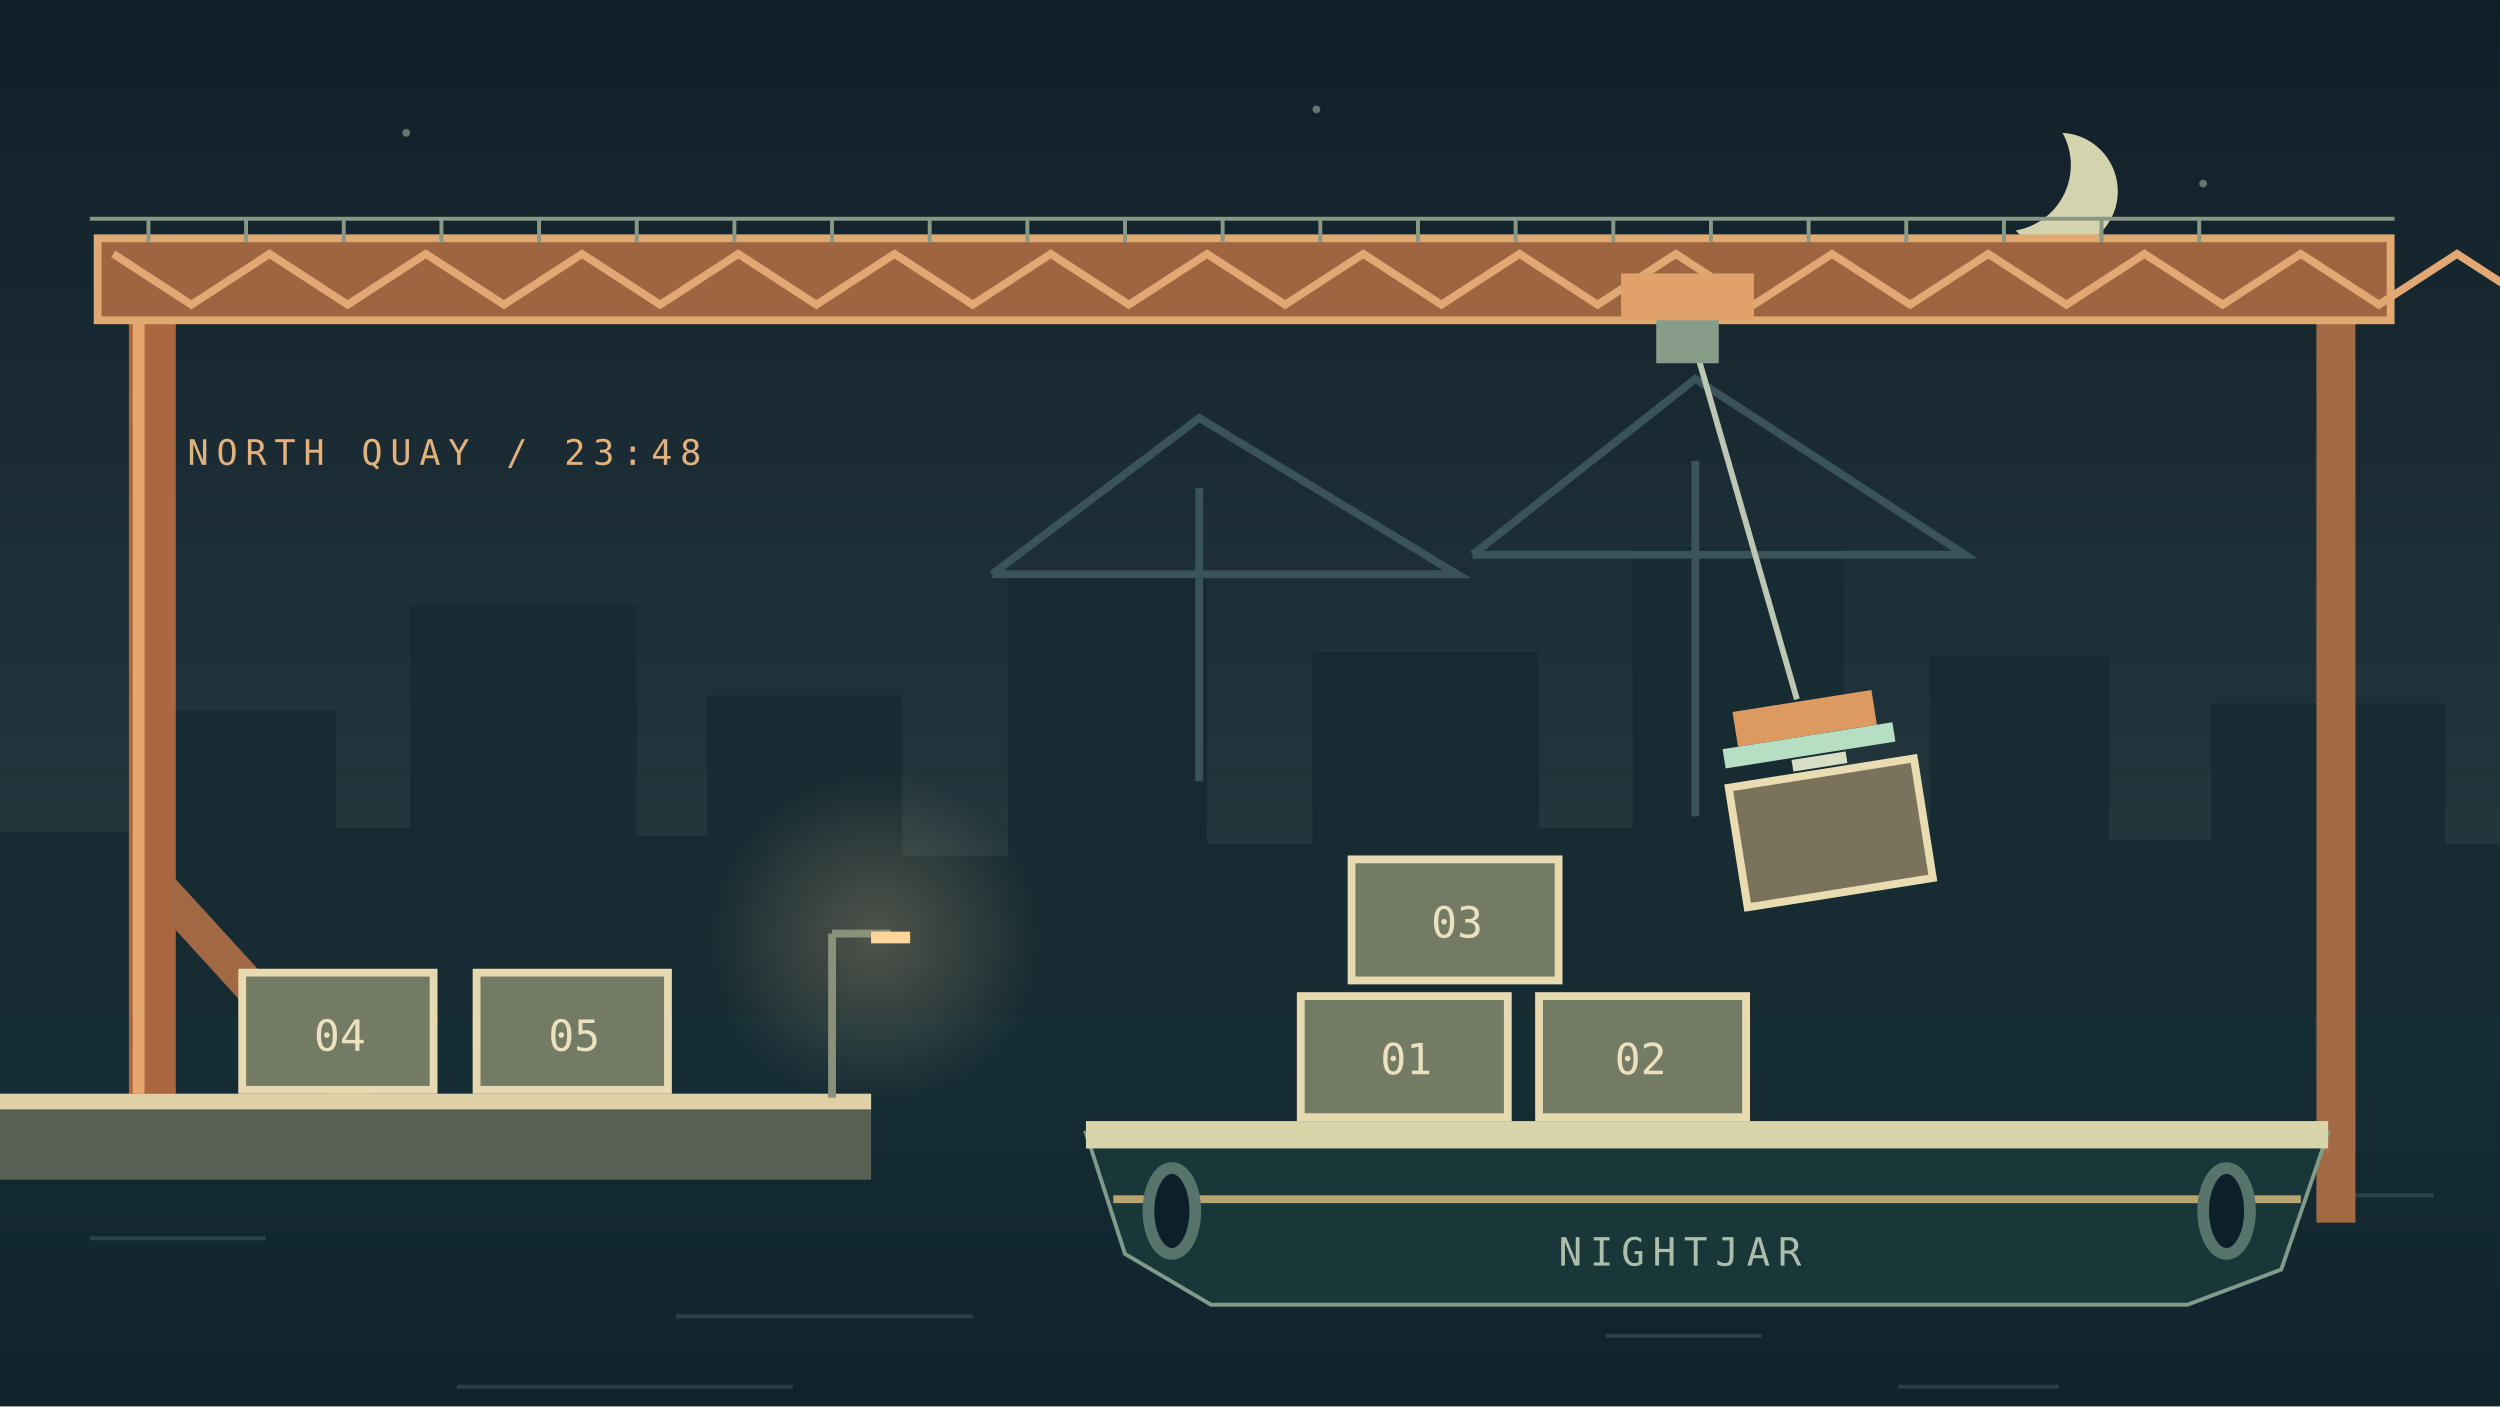
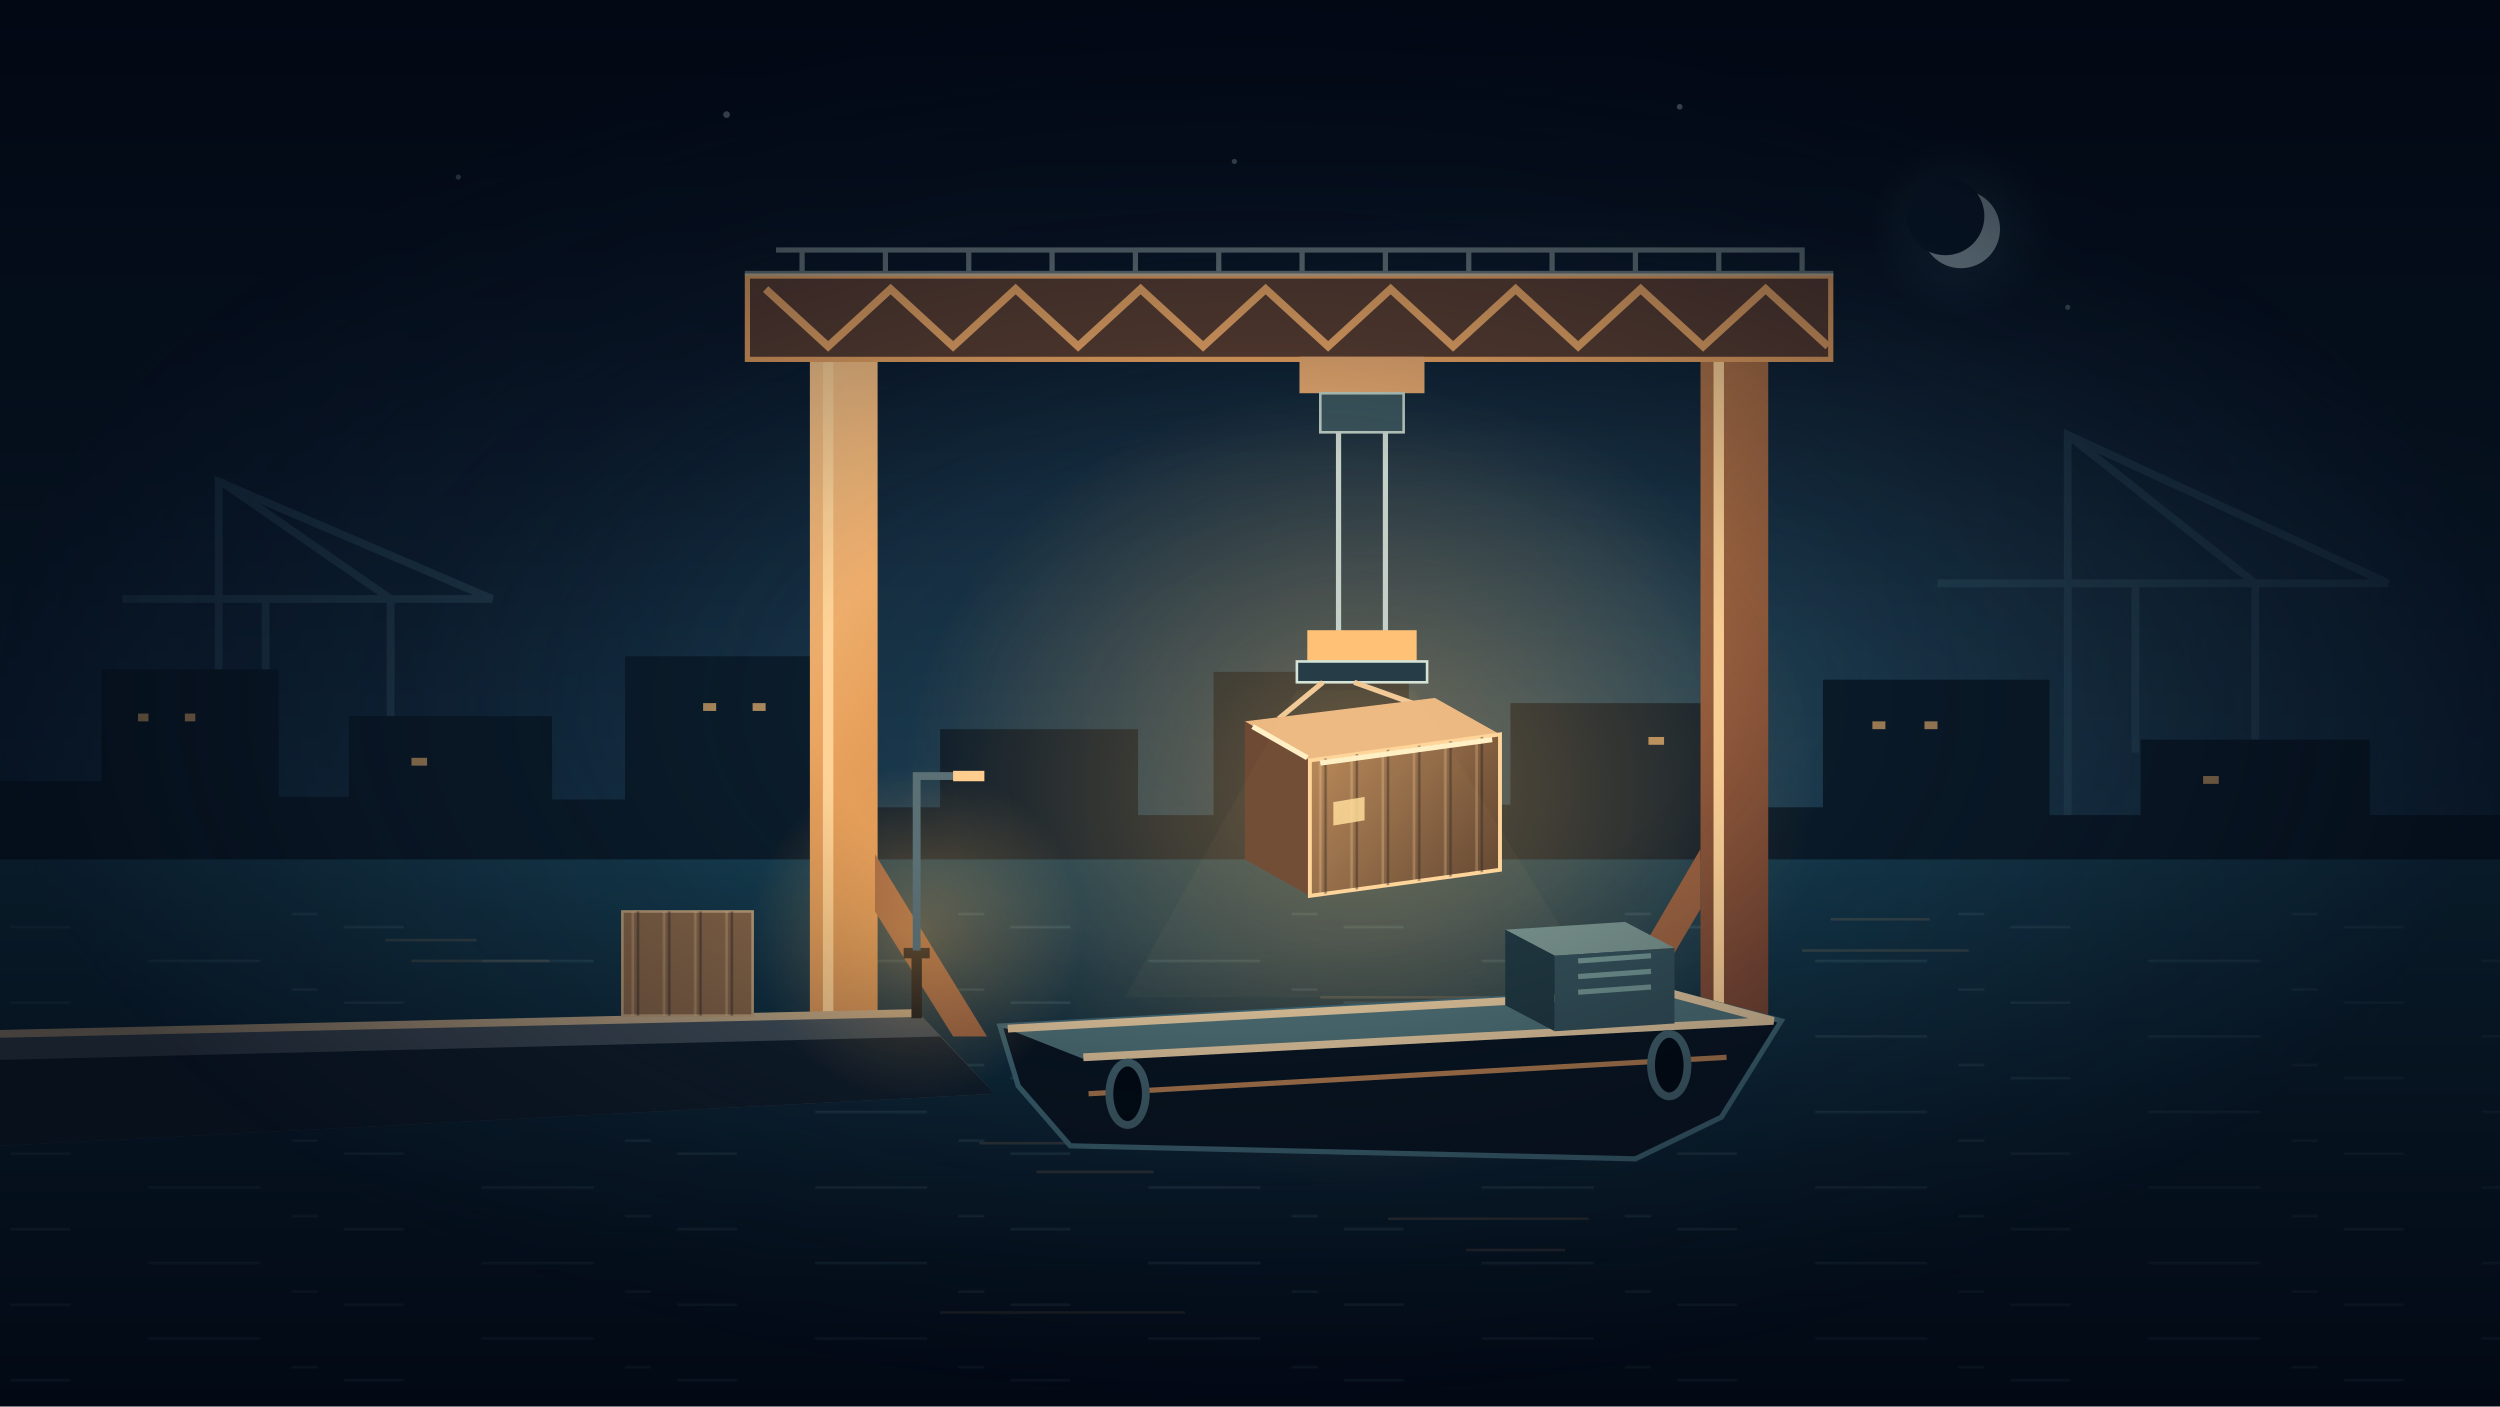
- <svg xmlns="http://www.w3.org/2000/svg" viewBox="0 0 640 360" fill="none">
+ <svg xmlns="http://www.w3.org/2000/svg" viewBox="0 0 960 540" fill="none">
  <defs>
-     <linearGradient id="sky" x2="0" y2="360" gradientUnits="userSpaceOnUse">
-       <stop stop-color="#101e28" />
-       <stop offset="1" stop-color="#30474b" />
+     <linearGradient id="sky" x2="0" y2="540" gradientUnits="userSpaceOnUse">
+       <stop stop-color="#030917" />
+       <stop offset=".58" stop-color="#132e43" />
+       <stop offset="1" stop-color="#071421" />
    </linearGradient>
-     <linearGradient id="water" x2="0" y2="360" gradientUnits="userSpaceOnUse">
-       <stop stop-color="#244c4d" />
-       <stop offset="1" stop-color="#10232c" />
+     <linearGradient id="sea" x1="0" y1="330" x2="0" y2="540" gradientUnits="userSpaceOnUse">
+       <stop stop-color="#163d50" />
+       <stop offset="1" stop-color="#030b17" />
    </linearGradient>
-     <radialGradient id="lamp">
-       <stop stop-color="#ffd496" stop-opacity=".24" />
-       <stop offset="1" stop-color="#ffd496" stop-opacity="0" />
+     <linearGradient id="steel" x1="290" y1="110" x2="680" y2="400" gradientUnits="userSpaceOnUse">
+       <stop stop-color="#ffd29a" />
+       <stop offset=".28" stop-color="#e7a05b" />
+       <stop offset="1" stop-color="#754331" />
+     </linearGradient>
+     <linearGradient id="cargo" x1="474" y1="267" x2="570" y2="340" gradientUnits="userSpaceOnUse">
+       <stop stop-color="#dca368" />
+       <stop offset="1" stop-color="#634631" />
+     </linearGradient>
+     <radialGradient id="aura">
+       <stop stop-color="#ffb65e" stop-opacity=".38" />
+       <stop offset="1" stop-color="#ffb65e" stop-opacity="0" />
    </radialGradient>
+     <radialGradient id="haze">
+       <stop stop-color="#5b9cac" stop-opacity=".23" />
+       <stop offset="1" stop-color="#5b9cac" stop-opacity="0" />
+     </radialGradient>
+     <radialGradient id="vignette">
+       <stop offset=".35" stop-color="#020713" stop-opacity="0" />
+       <stop offset="1" stop-color="#020713" stop-opacity=".65" />
+     </radialGradient>
+     <pattern id="ribs" width="12" height="60" patternUnits="userSpaceOnUse">
+       <path d="M3 0v60" stroke="#ffe0ac" stroke-opacity=".25" />
+       <path d="M5 0v60" stroke="#241f21" stroke-opacity=".4" />
+     </pattern>
+     <pattern id="ripples" width="128" height="29" patternUnits="userSpaceOnUse">
+       <path d="M4 8h23m30 13h43m12-18h10" stroke="#729ca9" stroke-opacity=".18" />
+     </pattern>
+     <filter id="glow" x="-100%" y="-100%" width="300%" height="300%">
+       <feGaussianBlur stdDeviation="5" />
+     </filter>
  </defs>
-   <path fill="url(#sky)" d="M0 0h640v360H0z" />
-   <g fill="#b8c7b7" opacity=".5">
-     <circle cx="104" cy="34" r="1" />
-     <circle cx="337" cy="28" r="1" />
-     <circle cx="410" cy="75" r="1" />
-     <circle cx="564" cy="47" r="1" />
+   <path fill="url(#sky)" d="M0 0h960v540H0z" />
+   <ellipse cx="590" cy="270" rx="430" ry="190" fill="url(#haze)" />
+   <g fill="#c4dfed">
+     <circle cx="176" cy="68" r="1" opacity=".45" />
+     <circle cx="279" cy="44" r="1.3" opacity=".6" />
+     <circle cx="474" cy="62" r="1" opacity=".4" />
+     <circle cx="645" cy="41" r="1.1" opacity=".6" />
+     <circle cx="794" cy="118" r="1" opacity=".4" />
  </g>
-   <path d="M528 34a15 15 0 1 1-12 25 17 17 0 0 0 12-25" fill="#d3d3ae" />
-   <path d="M0 213h36v-31h50v30h19v-57h58v59h18v-36h50v41h27v-72h51v69h27v-49h58v45h24v-72h54v74h22v-46h46v47h26v-35h60v36h34v55H0Z" fill="#172b32" />
-   <g stroke="#395359" stroke-width="2">
-     <path d="M307 200V125m-53 22h119l-66-40-53 40m180 62V118m-57 24h126l-69-45-57 45" />
+   <circle cx="753" cy="88" r="35" fill="url(#haze)" />
+   <circle cx="753" cy="88" r="15" fill="#bcd3d9" opacity=".8" />
+   <circle cx="747" cy="83" r="15" fill="#0b1b2c" />
+   <g stroke="#315366" stroke-width="3" opacity=".5">
+     <path d="M84 314V185l105 45H47m38-45 65 45v84m-48-84v62m692 24V167l123 57H744m50-57 72 57v90m-46-90v65" />
  </g>
-   <path fill="url(#water)" d="M0 260h640v100H0z" />
-   <g stroke="#83b5a8" opacity=".2">
-     <path d="M23 317h45m105 20h76m60-17h57m45 22h40m70-18h54m-458 31h86m283 0h41m70-49h26" />
+   <path d="M0 300h39v-43h68v49h27v-31h78v32h28v-55h87v58h34v-30h76v33h29v-55h75v51h39v-39h80v40h40v-49h87v52h35v-29h88v29h50v55H0z" fill="#0b1c2a" />
+   <g fill="#f8bc73" opacity=".7">
+     <path d="M53 274h4v3h-4zm18 0h4v3h-4zm87 17h6v3h-6zm112-21h5v3h-5zm19 0h5v3h-5zm344 13h6v3h-6zm86-6h5v3h-5zm20 0h5v3h-5zm107 21h6v3h-6z" />
  </g>
-   <path d="M33 71h12v229H33z" fill="#ab683e" />
-   <path d="M34 72h3v227h-3z" fill="#e6a76c" />
-   <path d="m44 224 64 70H96l-52-57m549-164h10v240h-10z" fill="#a26945" />
-   <path d="M25 61h587v21H25z" fill="#9e6541" stroke="#dfaa71" stroke-width="2" />
-   <path d="m29 65 20 13 20-13 20 13 20-13 20 13 20-13 20 13 20-13 20 13 20-13 20 13 20-13 20 13 20-13 20 13 20-13 20 13 20-13 20 13 20-13 20 13 20-13 20 13 20-13 20 13 20-13 20 13 20-13 20 13 20-13 20 13 20-13" stroke="#e2a873" stroke-width="2" />
-   <path d="M23 56h590m-575 0v6m25-6v6m25-6v6m25-6v6m25-6v6m25-6v6m25-6v6m25-6v6m25-6v6m25-6v6m25-6v6m25-6v6m25-6v6m25-6v6m25-6v6m25-6v6m25-6v6m25-6v6m25-6v6m25-6v6m25-6v6m25-6v6" stroke="#889885" />
-   <path d="M0 280h223v22H0z" fill="#596155" />
-   <path d="M0 280h223v4H0z" fill="#dfd0a5" />
-   <path d="M278 290h318l-12 35-24 9H310l-22-13z" fill="#193638" stroke="#7f9b89" />
-   <path d="M278 287h318v7H278z" fill="#d9d4a9" />
-   <path d="M285 307h304" stroke="#bba46c" stroke-width="2" />
-   <g fill="#0c2029" stroke="#56746b" stroke-width="3">
-     <ellipse cx="300" cy="310" rx="6" ry="11" />
-     <ellipse cx="570" cy="310" rx="6" ry="11" />
+   <path d="M0 330h960v210H0z" fill="url(#sea)" />
+   <path d="M0 344h960v196H0z" fill="url(#ripples)" />
+   <g stroke="#e7ad71" opacity=".18">
+     <path d="M148 361h35m-25 8h53m492-16h38m-49 12h64M376 439h63m-41 11h45m64-67h65m-48 9h33m-24 76h77m-47 12h38m-240 24h94" />
  </g>
-   <g fill="#747b65" stroke="#e7dab1" stroke-width="2">
-     <path d="M62 249h49v30H62zM122 249h49v30h-49zM333 255h53v31h-53zM394 255h53v31h-53zM346 220h53v31h-53z" />
+   <ellipse cx="522" cy="302" rx="175" ry="154" fill="url(#aura)" />
+   <path d="M311 121h26v281h-26zm342 0h26v281h-26z" fill="url(#steel)" />
+   <path d="M316 129h4v266h-4zm342 0h4v266h-4z" fill="#ffd397" />
+   <path d="m336 328 43 70h-13l-30-48m317-24-42 72h13l29-49" fill="#9a6140" />
+   <path d="M287 106h416v32H287z" fill="#573c30" stroke="#e6a160" stroke-width="2" />
+   <path d="m294 111 24 22 24-22 24 22 24-22 24 22 24-22 24 22 24-22 24 22 24-22 24 22 24-22 24 22 24-22 24 22 24-22 24 22" stroke="#e5a363" stroke-width="3" />
+   <path d="M286 105h418M298 96h395m-385 0v8m32-8v8m32-8v8m32-8v8m32-8v8m32-8v8m32-8v8m32-8v8m32-8v8m32-8v8m32-8v8m32-8v8m32-8v8" stroke="#adc0be" stroke-opacity=".55" stroke-width="2" />
+   <path d="M499 137h48v14h-48z" fill="#e1a46c" />
+   <path d="M507 151h32v15h-32z" fill="#3a535b" stroke="#b8c8bd" />
+   <g stroke="#c5d0c8" stroke-width="2">
+     <path d="M514 166v77m18-77v77" />
  </g>
-   <g fill="#ece1bf" font-family="monospace" font-size="11" text-anchor="middle">
-     <text x="87" y="269">04</text>
-     <text x="147" y="269">05</text>
-     <text x="360" y="275">01</text>
-     <text x="420" y="275">02</text>
-     <text x="373" y="240">03</text>
+   <path d="M502 242h42v12h-42z" fill="#ffc176" />
+   <path d="M498 254h50v8h-50z" fill="#263d48" stroke="#d5e3d7" />
+   <path d="m508 262-17 14m29-14 39 14" stroke="#f1c997" stroke-width="2" />
+   <path d="m478 277 73-9 25 14-73 10z" fill="#edb983" />
+   <path d="M478 277v53l25 14v-52z" fill="#6e4934" />
+   <path d="m503 292 73-10v52l-73 10z" fill="url(#cargo)" stroke="#ffd59a" stroke-width="1.5" />
+   <path d="m503 292 73-10v52l-73 10z" fill="url(#ribs)" />
+   <path d="m481 279 21 12m5 2 66-9" stroke="#fff0c6" stroke-width="2" />
+   <path d="m512 308 12-2v9l-12 2z" fill="#ffdb99" opacity=".85" />
+   <path d="M472 278h110" stroke="#ffc376" stroke-width="4" opacity=".55" filter="url(#glow)" />
+   <path d="m498 265-66 118h184l-73-118z" fill="#ffd399" opacity=".035" />
+   <path d="m384 394 254-14 46 12-23 37-33 16-217-5-20-23z" fill="#091521" stroke="#3f6673" stroke-width="2" />
+   <path d="m384 394 254-14 46 12-267 15z" fill="#4d6e73" />
+   <path d="m387 395 253-14 41 11-265 14" stroke="#e0c49b" stroke-width="3" />
+   <path d="m418 420 245-14" stroke="#b17b4e" stroke-width="2" />
+   <g fill="#030a13" stroke="#42606a" stroke-width="3">
+     <ellipse cx="433" cy="420" rx="7" ry="12" />
+     <ellipse cx="641" cy="409" rx="7" ry="12" />
  </g>
-   <path d="M432 82 460 179" stroke="#bdc8b4" stroke-width="1.5" />
-   <g transform="rotate(-9 465 190)">
-     <path d="M445 179h36v9h-36z" fill="#dc9a60" />
-     <path d="M441 188h44v5h-44z" fill="#b5dec3" />
-     <path d="M441 198h48v31h-48z" fill="#7a725b" stroke="#e9dcb1" stroke-width="2" />
-     <path d="M458 195h14" stroke="#d8dec3" stroke-width="3" />
-   </g>
-   <path d="M415 70h34v12h-34z" fill="#e0a16b" />
-   <path d="M424 82h16v11h-16z" fill="#889c8a" />
-   <circle cx="224" cy="240" r="43" fill="url(#lamp)" />
-   <path d="M213 239v42m0-42h15" stroke="#89917b" stroke-width="2" />
-   <path d="M223 240h10" stroke="#ffd59a" stroke-width="3" />
-   <text x="48" y="119" fill="#e2b17c" font-family="monospace" font-size="9" letter-spacing="2">NORTH QUAY / 23:48</text>
-   <text x="399" y="324" fill="#adbdab" font-family="monospace" font-size="10" letter-spacing="2">NIGHTJAR</text>
+   <path d="m578 357 46-3 19 10-46 3z" fill="#77908b" />
+   <path d="M597 367v29l46-3v-29z" fill="#334e57" />
+   <path d="m578 357 19 10v29l-19-10z" fill="#203740" />
+   <path d="m606 369 28-2m-28 8 28-2m-28 8 28-2" stroke="#70918e" stroke-width="2" />
+   <path d="m0 396 352-8 30 32L0 440z" fill="#43505a" />
+   <path d="m0 407 361-9 21 22L0 440z" fill="#111f2c" />
+   <path d="m0 397 352-8" stroke="#c3aa87" stroke-width="3" />
+   <path d="M239 350h50v40h-50z" fill="#8b6849" stroke="#c1a27b" />
+   <path d="M239 350h50v40h-50z" fill="url(#ribs)" />
+   <path d="M352 366v25m-5-25h10" stroke="#050b13" stroke-width="4" />
+   <circle cx="352" cy="358" r="64" fill="url(#aura)" />
+   <path d="M352 365v-67h17" stroke="#5b7075" stroke-width="3" />
+   <path d="M366 298h12" stroke="#ffcd8e" stroke-width="4" />
+   <path d="M365 299h16" stroke="#ffbf67" stroke-width="8" filter="url(#glow)" />
+   <path fill="url(#vignette)" d="M0 0h960v540H0z" />
</svg>
